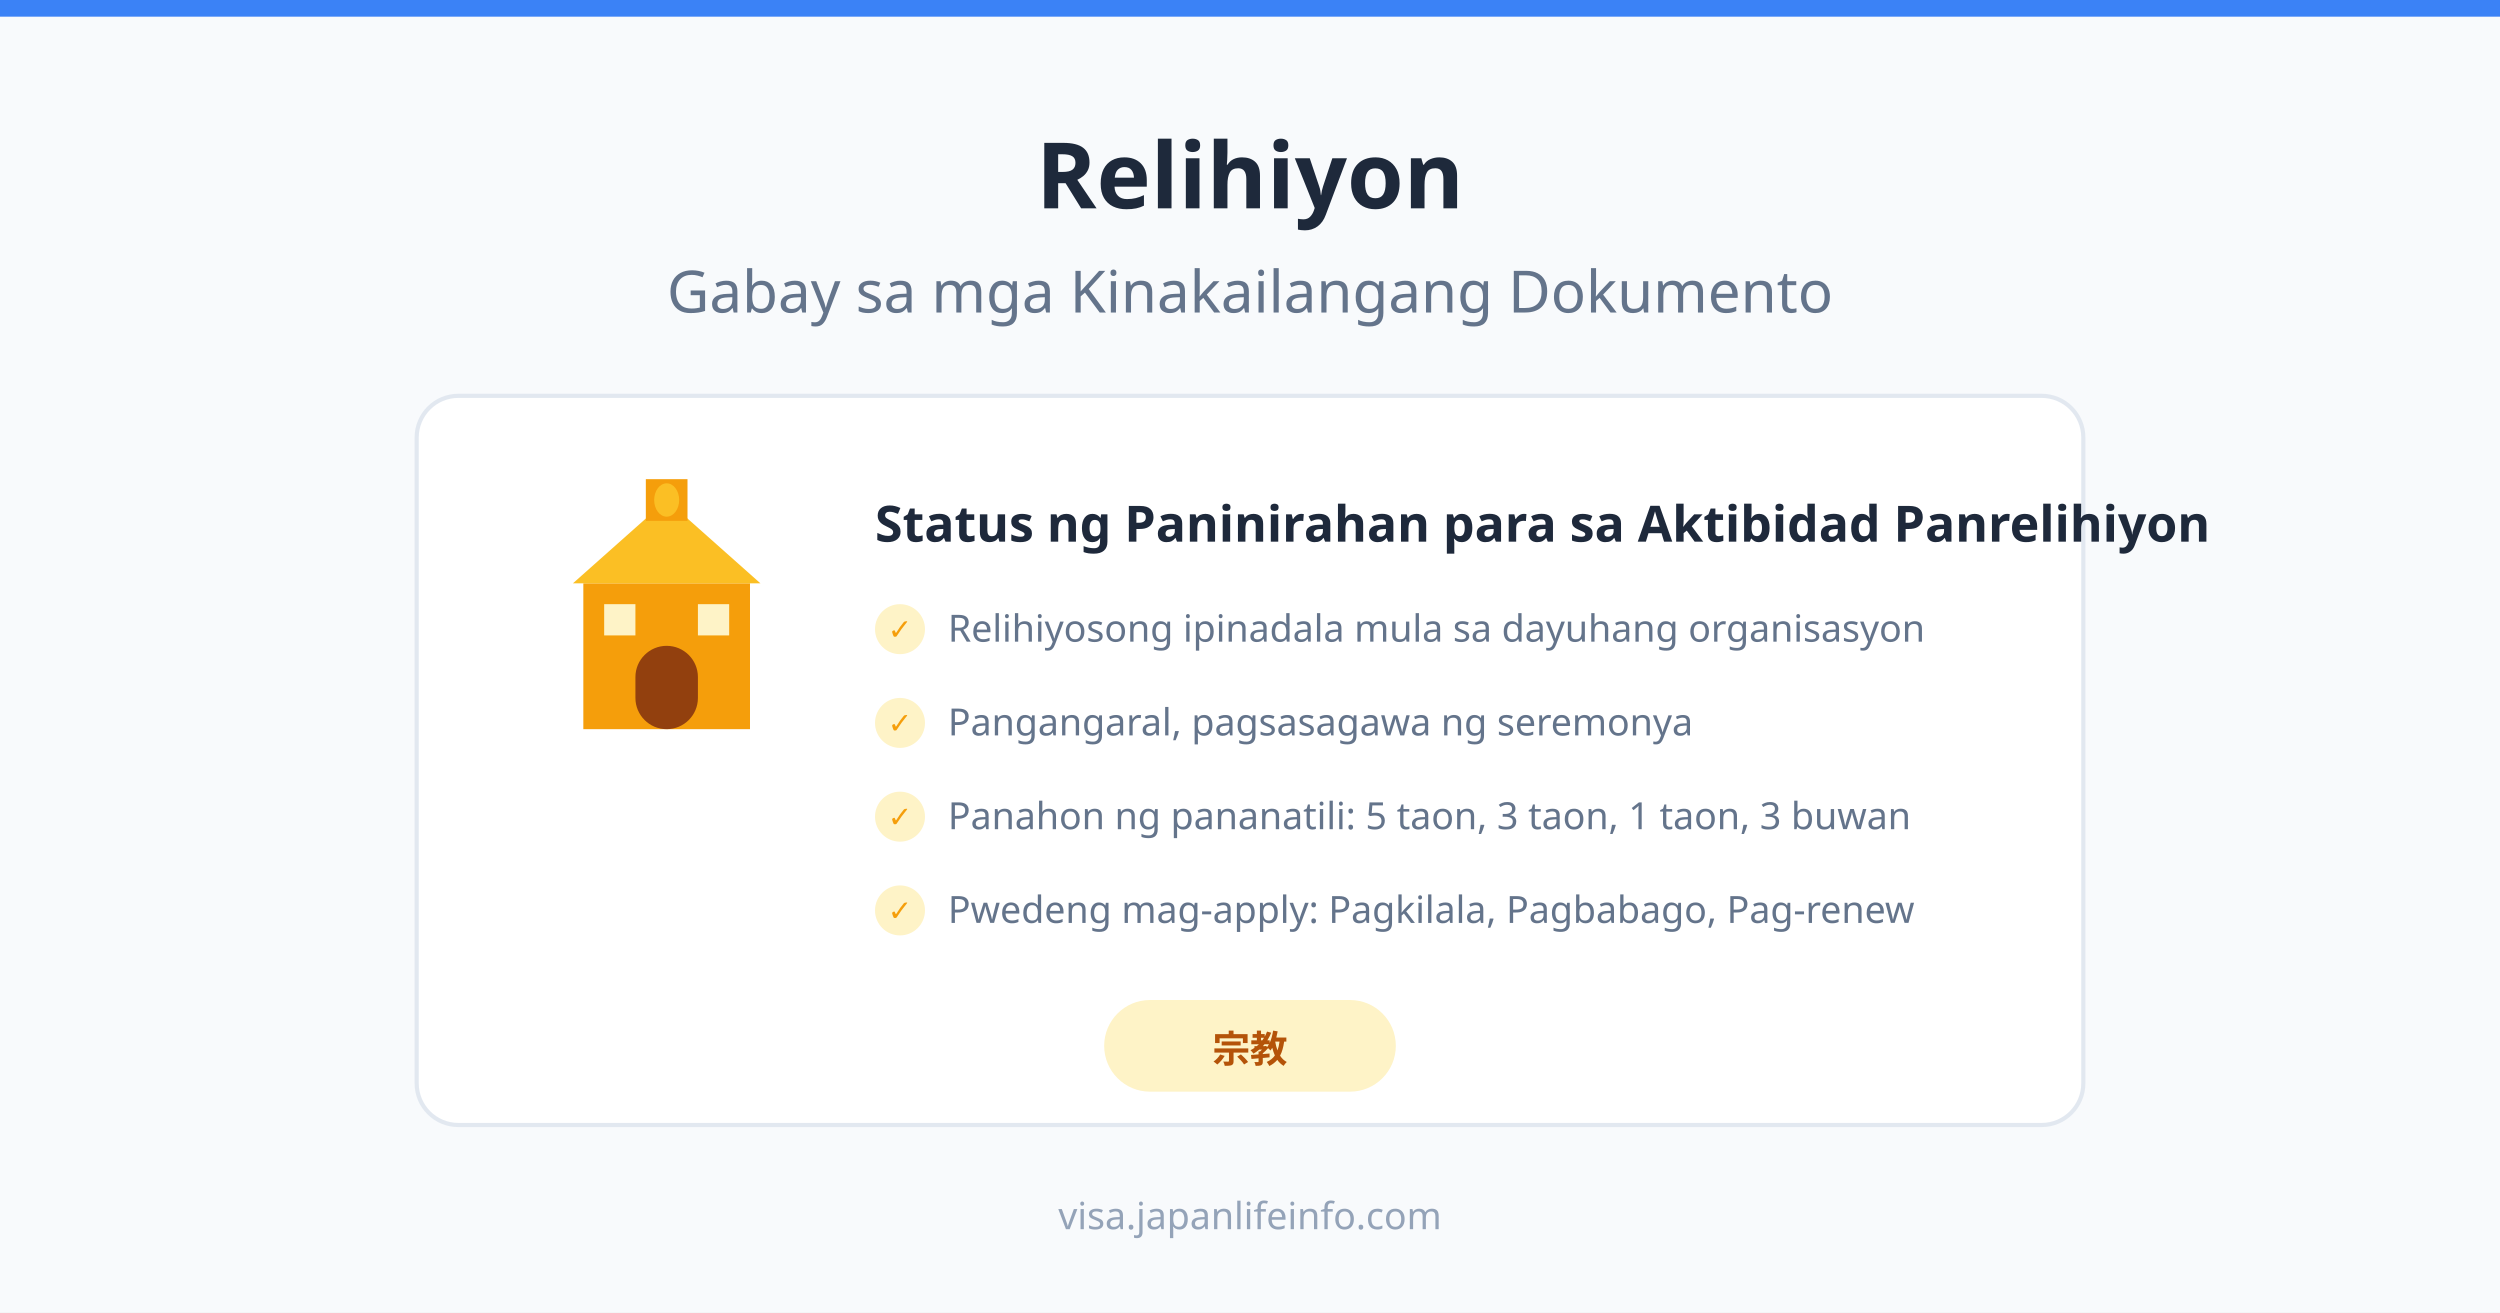
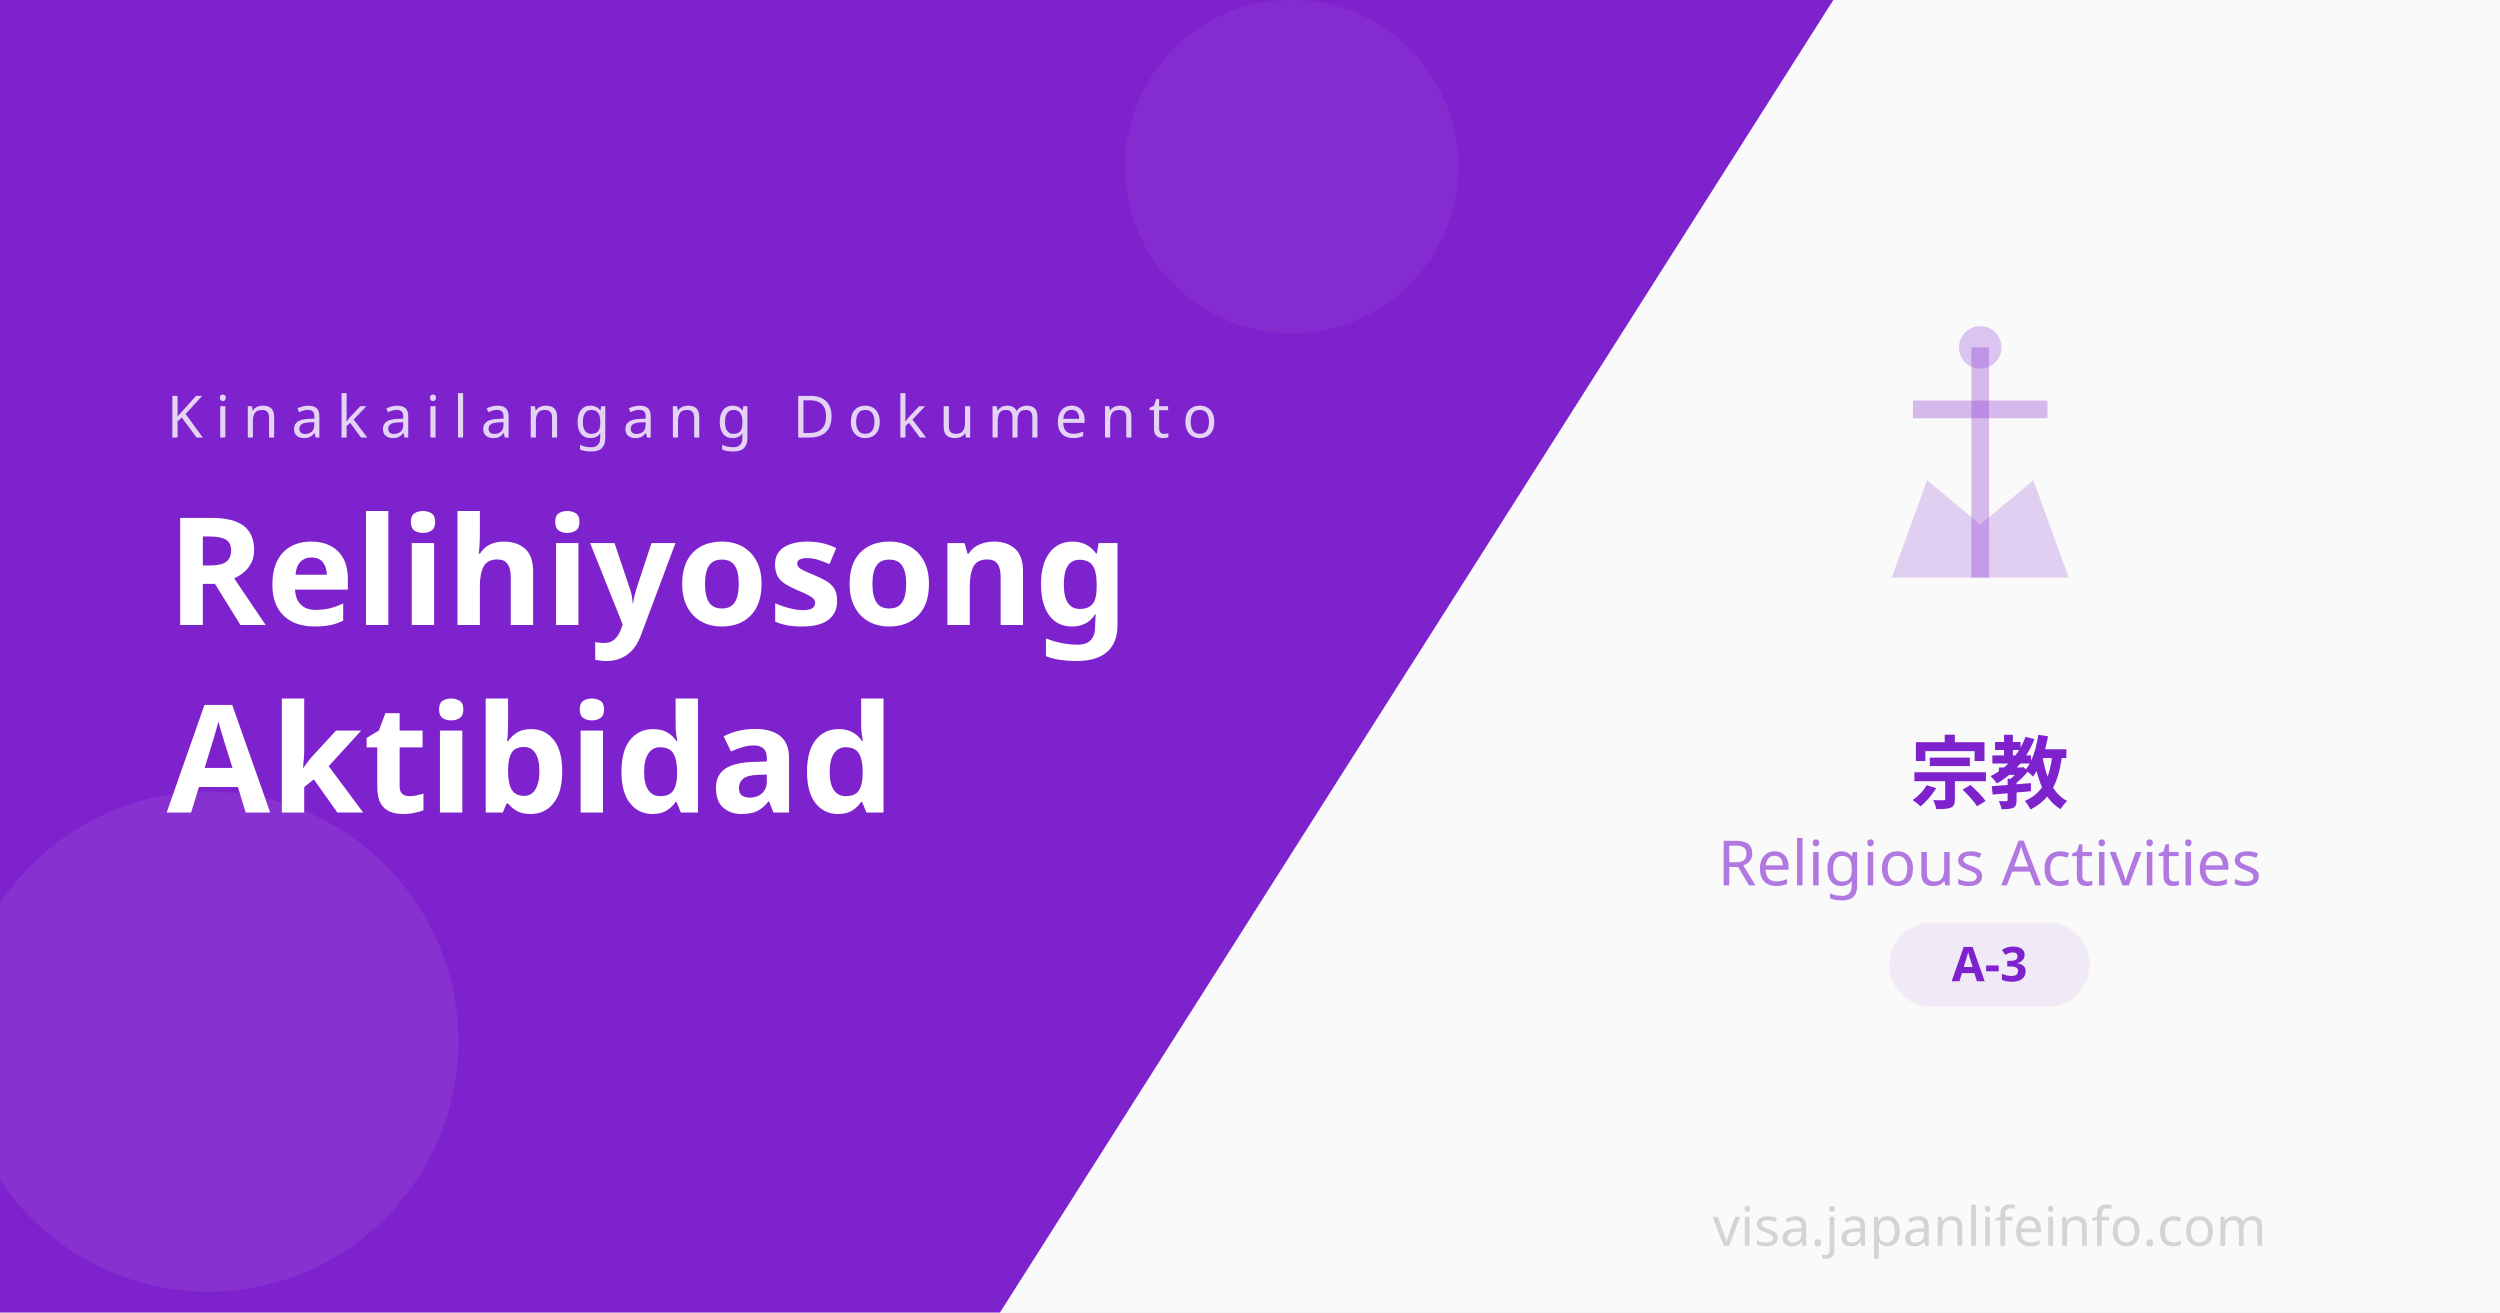
<svg xmlns="http://www.w3.org/2000/svg" width="1200" height="630" viewBox="0 0 1200 630" fill="none">
-   <rect width="1200" height="630" fill="#f8fafc" />
-   <rect width="1200" height="8" fill="url(#headerGradient)" />
-   <text x="600" y="100" text-anchor="middle" fill="#1e293b" font-family="sans-serif" font-size="44" font-weight="bold">Relihiyon</text>
-   <text x="600" y="150" text-anchor="middle" fill="#64748b" font-family="sans-serif" font-size="28">Gabay sa mga Kinakailangang Dokumento</text>
-   <g transform="translate(200, 190)">
-     <rect width="800" height="350" rx="20" fill="white" stroke="#e2e8f0" stroke-width="2" />
-     <g transform="translate(60, 40)">
-       <rect x="20" y="50" width="80" height="70" fill="#f59e0b" />
-       <polygon points="60,10 15,50 105,50" fill="#fbbf24" />
-       <rect x="45" y="80" width="30" height="40" rx="15" fill="#92400e" />
-       <rect x="30" y="60" width="15" height="15" fill="#fef3c7" />
-       <rect x="75" y="60" width="15" height="15" fill="#fef3c7" />
-       <rect x="50" y="0" width="20" height="20" fill="#f59e0b" />
-       <ellipse cx="60" cy="10" rx="6" ry="8" fill="#fbbf24" />
-     </g>
-     <g transform="translate(220, 40)">
-       <text x="0" y="30" fill="#1e293b" font-family="sans-serif" font-size="24" font-weight="bold">Status ng Paninirahan para sa Aktibidad Panrelihiyon</text>
-       <g transform="translate(0, 60)">
-         <circle cx="12" cy="12" r="12" fill="#fef3c7" />
-         <text x="12" y="17" text-anchor="middle" fill="#f59e0b" font-family="sans-serif" font-size="14">✓</text>
-         <text x="35" y="18" fill="#64748b" font-family="sans-serif" font-size="18">Relihiyosong ipinadala mula sa dayuhang organisasyon</text>
-       </g>
-       <g transform="translate(0, 105)">
-         <circle cx="12" cy="12" r="12" fill="#fef3c7" />
-         <text x="12" y="17" text-anchor="middle" fill="#f59e0b" font-family="sans-serif" font-size="14">✓</text>
-         <text x="35" y="18" fill="#64748b" font-family="sans-serif" font-size="18">Pangangaral, pagsasagawa ng seremonya</text>
-       </g>
-       <g transform="translate(0, 150)">
-         <circle cx="12" cy="12" r="12" fill="#fef3c7" />
-         <text x="12" y="17" text-anchor="middle" fill="#f59e0b" font-family="sans-serif" font-size="14">✓</text>
-         <text x="35" y="18" fill="#64748b" font-family="sans-serif" font-size="18">Panahon ng pananatili: 5 taon, 3 taon, 1 taon, 3 buwan</text>
-       </g>
-       <g transform="translate(0, 195)">
-         <circle cx="12" cy="12" r="12" fill="#fef3c7" />
-         <text x="12" y="17" text-anchor="middle" fill="#f59e0b" font-family="sans-serif" font-size="14">✓</text>
-         <text x="35" y="18" fill="#64748b" font-family="sans-serif" font-size="18">Pwedeng mag-apply: Pagkilala, Pagbabago, Pag-renew</text>
-       </g>
-     </g>
-     <rect x="330" y="290" width="140" height="44" rx="22" fill="#fef3c7" />
-     <text x="400" y="320" text-anchor="middle" fill="#b45309" font-family="sans-serif" font-size="18" font-weight="bold">宗教</text>
+   <defs>
+     <linearGradient id="splitGrad" x1="0" y1="0" x2="700" y2="630">
+       <stop offset="0%" stop-color="#7e22ce" />
+       <stop offset="100%" stop-color="#581c87" />
+     </linearGradient>
+     <clipPath id="diagClip">
+       <polygon points="0,0 880,0 480,630 0,630" />
+     </clipPath>
+   </defs>
+   <rect width="1200" height="630" fill="#fafafa" />
+   <polygon points="0,0 880,0 480,630 0,630" fill="url(#splitGrad)" />
+   <g clip-path="url(#diagClip)">
+     <circle cx="100" cy="500" r="120" fill="white" opacity="0.07" />
+     <circle cx="620" cy="80" r="80" fill="white" opacity="0.05" />
+     <text x="80" y="210" fill="white" font-family="'Noto Sans KR', 'Noto Sans JP', sans-serif" font-size="28" font-weight="500" letter-spacing="6" opacity="0.8">Kinakailangang Dokumento</text>
+     <text x="80" y="300" fill="white" font-family="'Noto Sans KR', 'Noto Sans JP', sans-serif" font-size="72" font-weight="900">Relihiyosong</text>
+     <text x="80" y="390" fill="white" font-family="'Noto Sans KR', 'Noto Sans JP', sans-serif" font-size="72" font-weight="900">Aktibidad</text>
  </g>
-   <text x="600" y="590" text-anchor="middle" fill="#94a3b8" font-family="sans-serif" font-size="18">visa.japanlifeinfo.com</text>
-   <defs>
-     <linearGradient id="headerGradient" x1="0" y1="0" x2="1200" y2="0">
-       <stop offset="0%" stop-color="#3b82f6" />
-       <stop offset="50%" stop-color="#8b5cf6" />
-       <stop offset="100%" stop-color="#10b981" />
-     </linearGradient>
-   </defs>
+   <g transform="translate(840, 120) scale(0.85)">
+     <rect x="125" y="55" width="10" height="130" fill="#7e22ce" opacity="0.3" />
+     <rect x="92" y="85" width="76" height="10" fill="#7e22ce" opacity="0.3" />
+     <circle cx="130" cy="55" r="12" fill="#7e22ce" opacity="0.25" />
+     <path d="M80 185 L100 130 L130 155 L160 130 L180 185Z" fill="#7e22ce" opacity="0.2" />
+   </g>
+   <text x="955" y="385" text-anchor="middle" fill="#7e22ce" font-family="'Noto Serif JP', serif" font-size="38" font-weight="700">宗教</text>
+   <text x="955" y="425" text-anchor="middle" fill="#7e22ce" font-family="sans-serif" font-size="30" opacity="0.6">Religious Activities</text>
+   <rect x="907" y="443" width="96" height="40" rx="20" fill="#7e22ce" opacity="0.08" stroke="#7e22ce" stroke-width="1.5" stroke-opacity="0.2" />
+   <text x="955" y="471" text-anchor="middle" fill="#7e22ce" font-family="sans-serif" font-size="23" font-weight="600">A-3</text>
+   <text x="955" y="598" text-anchor="middle" fill="#d4d4d8" font-family="sans-serif" font-size="26">visa.japanlifeinfo.com</text>
</svg>
